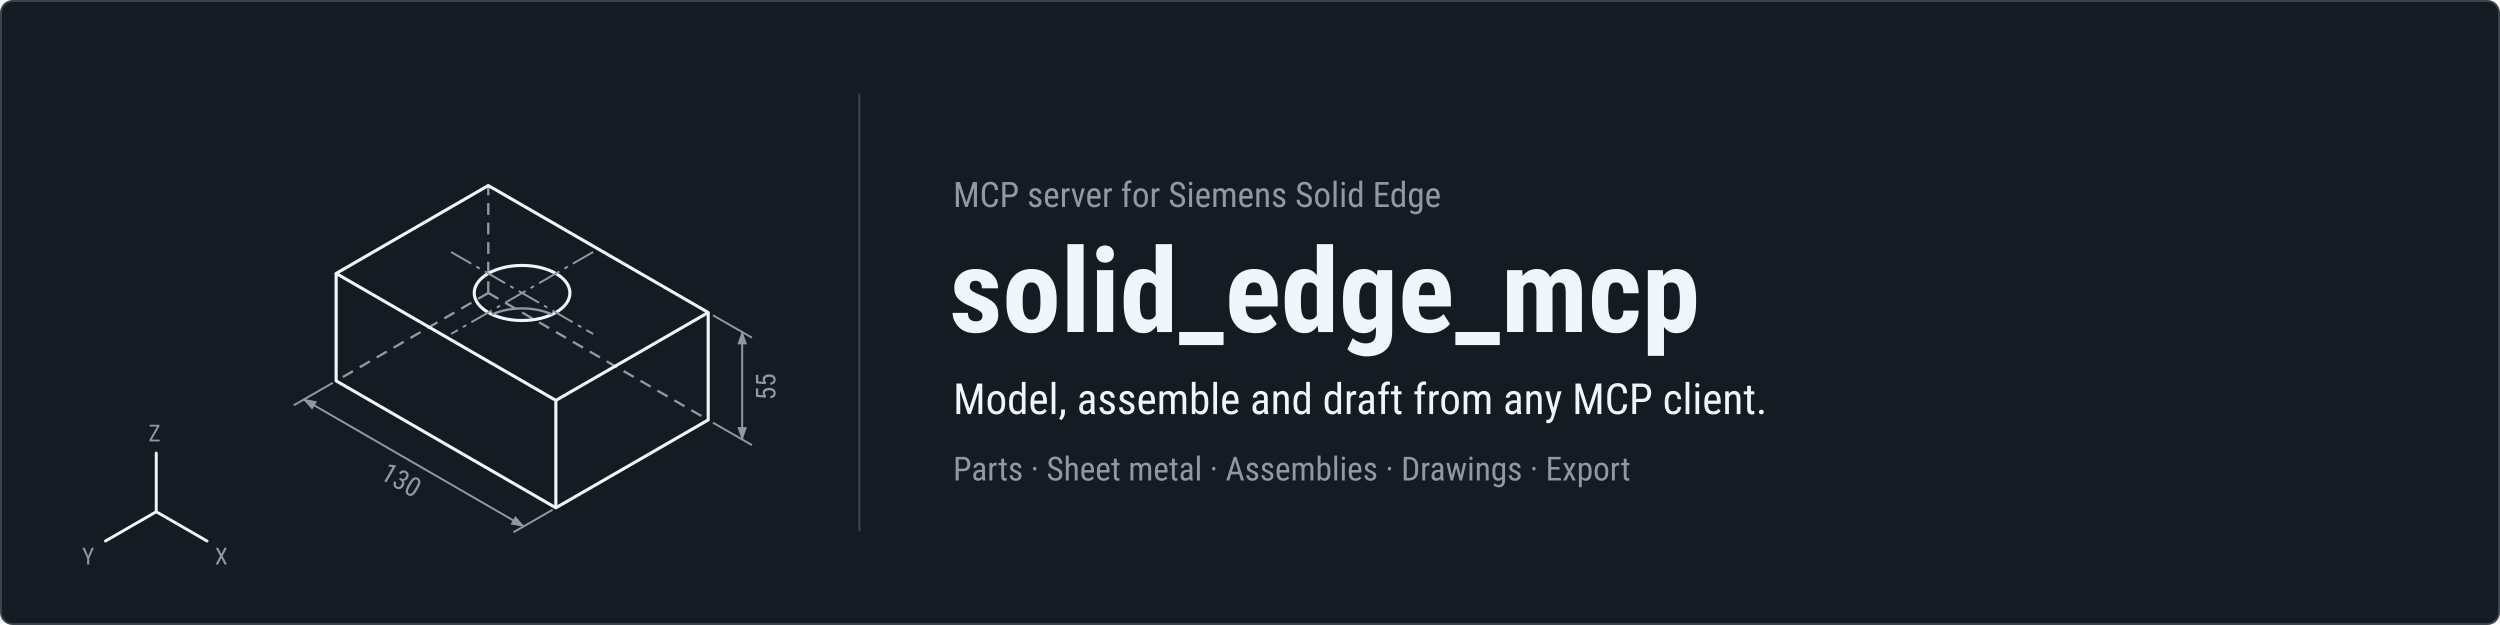
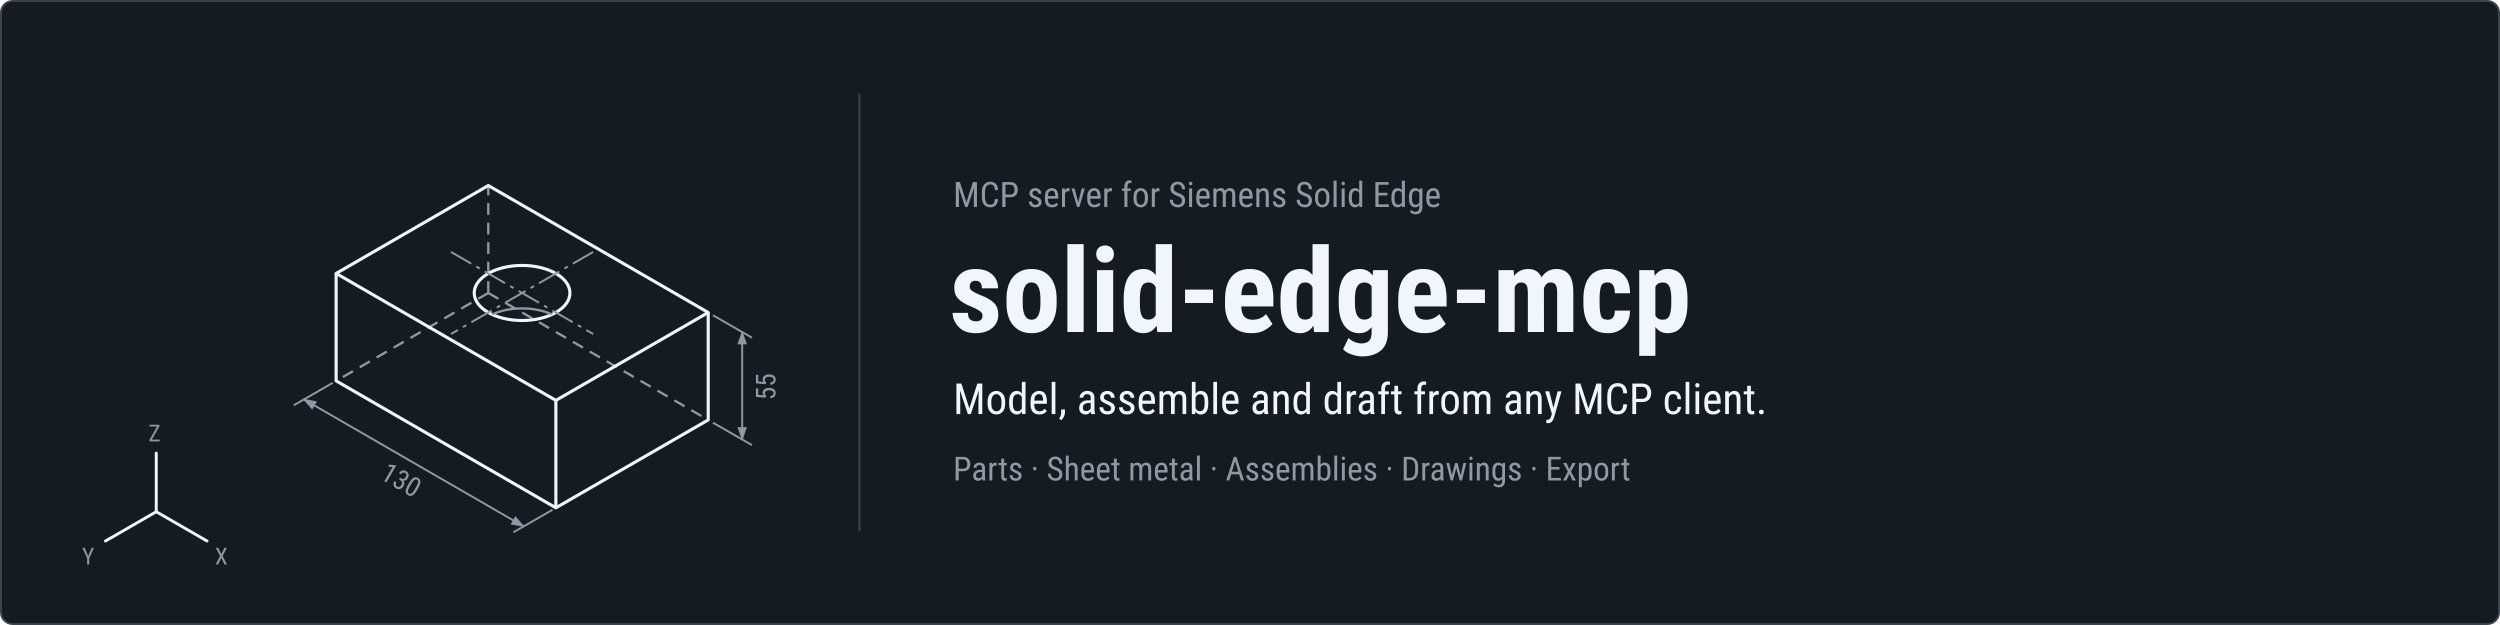
<svg xmlns="http://www.w3.org/2000/svg" width="1280" height="320" viewBox="0 0 1280 320" role="img" aria-labelledby="title desc">
  <defs>
    <marker id="arrow" viewBox="0 0 10 10" refX="9" refY="5" markerWidth="7" markerHeight="7" orient="auto-start-reverse">
      <path d="M0 1.5L10 5L0 8.5z" fill="#9198a1" />
    </marker>
    <clipPath id="hole">
      <ellipse cx="267.3" cy="150" rx="24.5" ry="14.1" />
    </clipPath>
  </defs>
  <rect x="0.5" y="0.5" width="1279" height="319" rx="6" fill="#151b23" stroke="#3d444d" />
  <line x1="440" y1="48" x2="440" y2="272" stroke="#3d444d" />
  <g stroke="#f0f6fc" stroke-width="1.5" stroke-linecap="round">
    <line x1="80" y1="262" x2="80" y2="232" />
    <line x1="80" y1="262" x2="106" y2="277" />
    <line x1="80" y1="262" x2="54" y2="277" />
  </g>
  <g fill="#9198a1" font-family="Bahnschrift, 'DIN Alternate', 'DIN 1451', D-DIN, Barlow, 'Roboto Condensed', 'Arial Narrow', sans-serif" font-size="12">
    <text x="76" y="226">Z</text>
    <text x="110" y="289">X</text>
    <text x="42" y="289">Y</text>
  </g>
  <g stroke="#9198a1" stroke-width="1.2" stroke-dasharray="6 4" fill="none">
    <line x1="250" y1="150" x2="250" y2="95" />
    <line x1="250" y1="150" x2="362.6" y2="215" />
    <line x1="250" y1="150" x2="172.1" y2="195" />
  </g>
  <g stroke="#f0f6fc" stroke-width="1.6" stroke-linejoin="round" fill="none">
    <path d="M250 95L362.6 160L284.6 205L172.1 140Z" />
    <path d="M362.6 160L362.6 215L284.6 260L284.6 205" />
    <path d="M172.1 140L172.1 195L284.6 260" />
    <ellipse cx="267.3" cy="150" rx="24.5" ry="14.1" />
  </g>
  <ellipse cx="267.3" cy="172" rx="24.5" ry="14.1" fill="none" stroke="#9198a1" stroke-width="1.2" clip-path="url(#hole)" />
  <g stroke="#9198a1" stroke-width="1" stroke-dasharray="12 3 2 3" fill="none">
    <line x1="230.9" y1="129" x2="303.7" y2="171" />
    <line x1="303.7" y1="129" x2="230.9" y2="171" />
  </g>
  <g stroke="#9198a1" stroke-width="1" fill="none">
    <line x1="170.4" y1="196" x2="150.4" y2="207.5" />
    <line x1="282.9" y1="261" x2="262.9" y2="272.5" />
    <line x1="155.6" y1="204.5" x2="268.1" y2="269.5" marker-start="url(#arrow)" marker-end="url(#arrow)" />
  </g>
  <text x="0" y="0" transform="translate(203 250) rotate(30)" fill="#9198a1" font-family="Bahnschrift, 'DIN Alternate', 'DIN 1451', D-DIN, Barlow, 'Roboto Condensed', 'Arial Narrow', sans-serif" font-size="14" text-anchor="middle">130</text>
  <g stroke="#9198a1" stroke-width="1" fill="none">
    <line x1="365" y1="161.4" x2="385" y2="172.9" />
    <line x1="365" y1="216.4" x2="385" y2="227.9" />
    <line x1="380" y1="170" x2="380" y2="225" marker-start="url(#arrow)" marker-end="url(#arrow)" />
  </g>
  <text x="0" y="0" transform="translate(397 198) rotate(-90)" fill="#9198a1" font-family="Bahnschrift, 'DIN Alternate', 'DIN 1451', D-DIN, Barlow, 'Roboto Condensed', 'Arial Narrow', sans-serif" font-size="14" text-anchor="middle">55</text>
  <g font-family="Bahnschrift, 'DIN Alternate', 'DIN 1451', D-DIN, Barlow, 'Roboto Condensed', 'Arial Narrow', sans-serif">
    <text x="488" y="106" fill="#9198a1" font-size="18">MCP server for Siemens Solid Edge</text>
-     <text x="486" y="170" fill="#f0f6fc" font-size="60" font-weight="600">solid_edge_mcp</text>
+     <text x="486" y="170" fill="#f0f6fc" font-size="60" font-weight="600">solid-edge-mcp</text>
    <text x="488" y="212" fill="#f0f6fc" font-size="22">Model, assemble and draft from any MCP client.</text>
    <text x="488" y="246" fill="#9198a1" font-size="17">Parts · Sheet metal · Assemblies · Drawings · Export</text>
  </g>
</svg>
